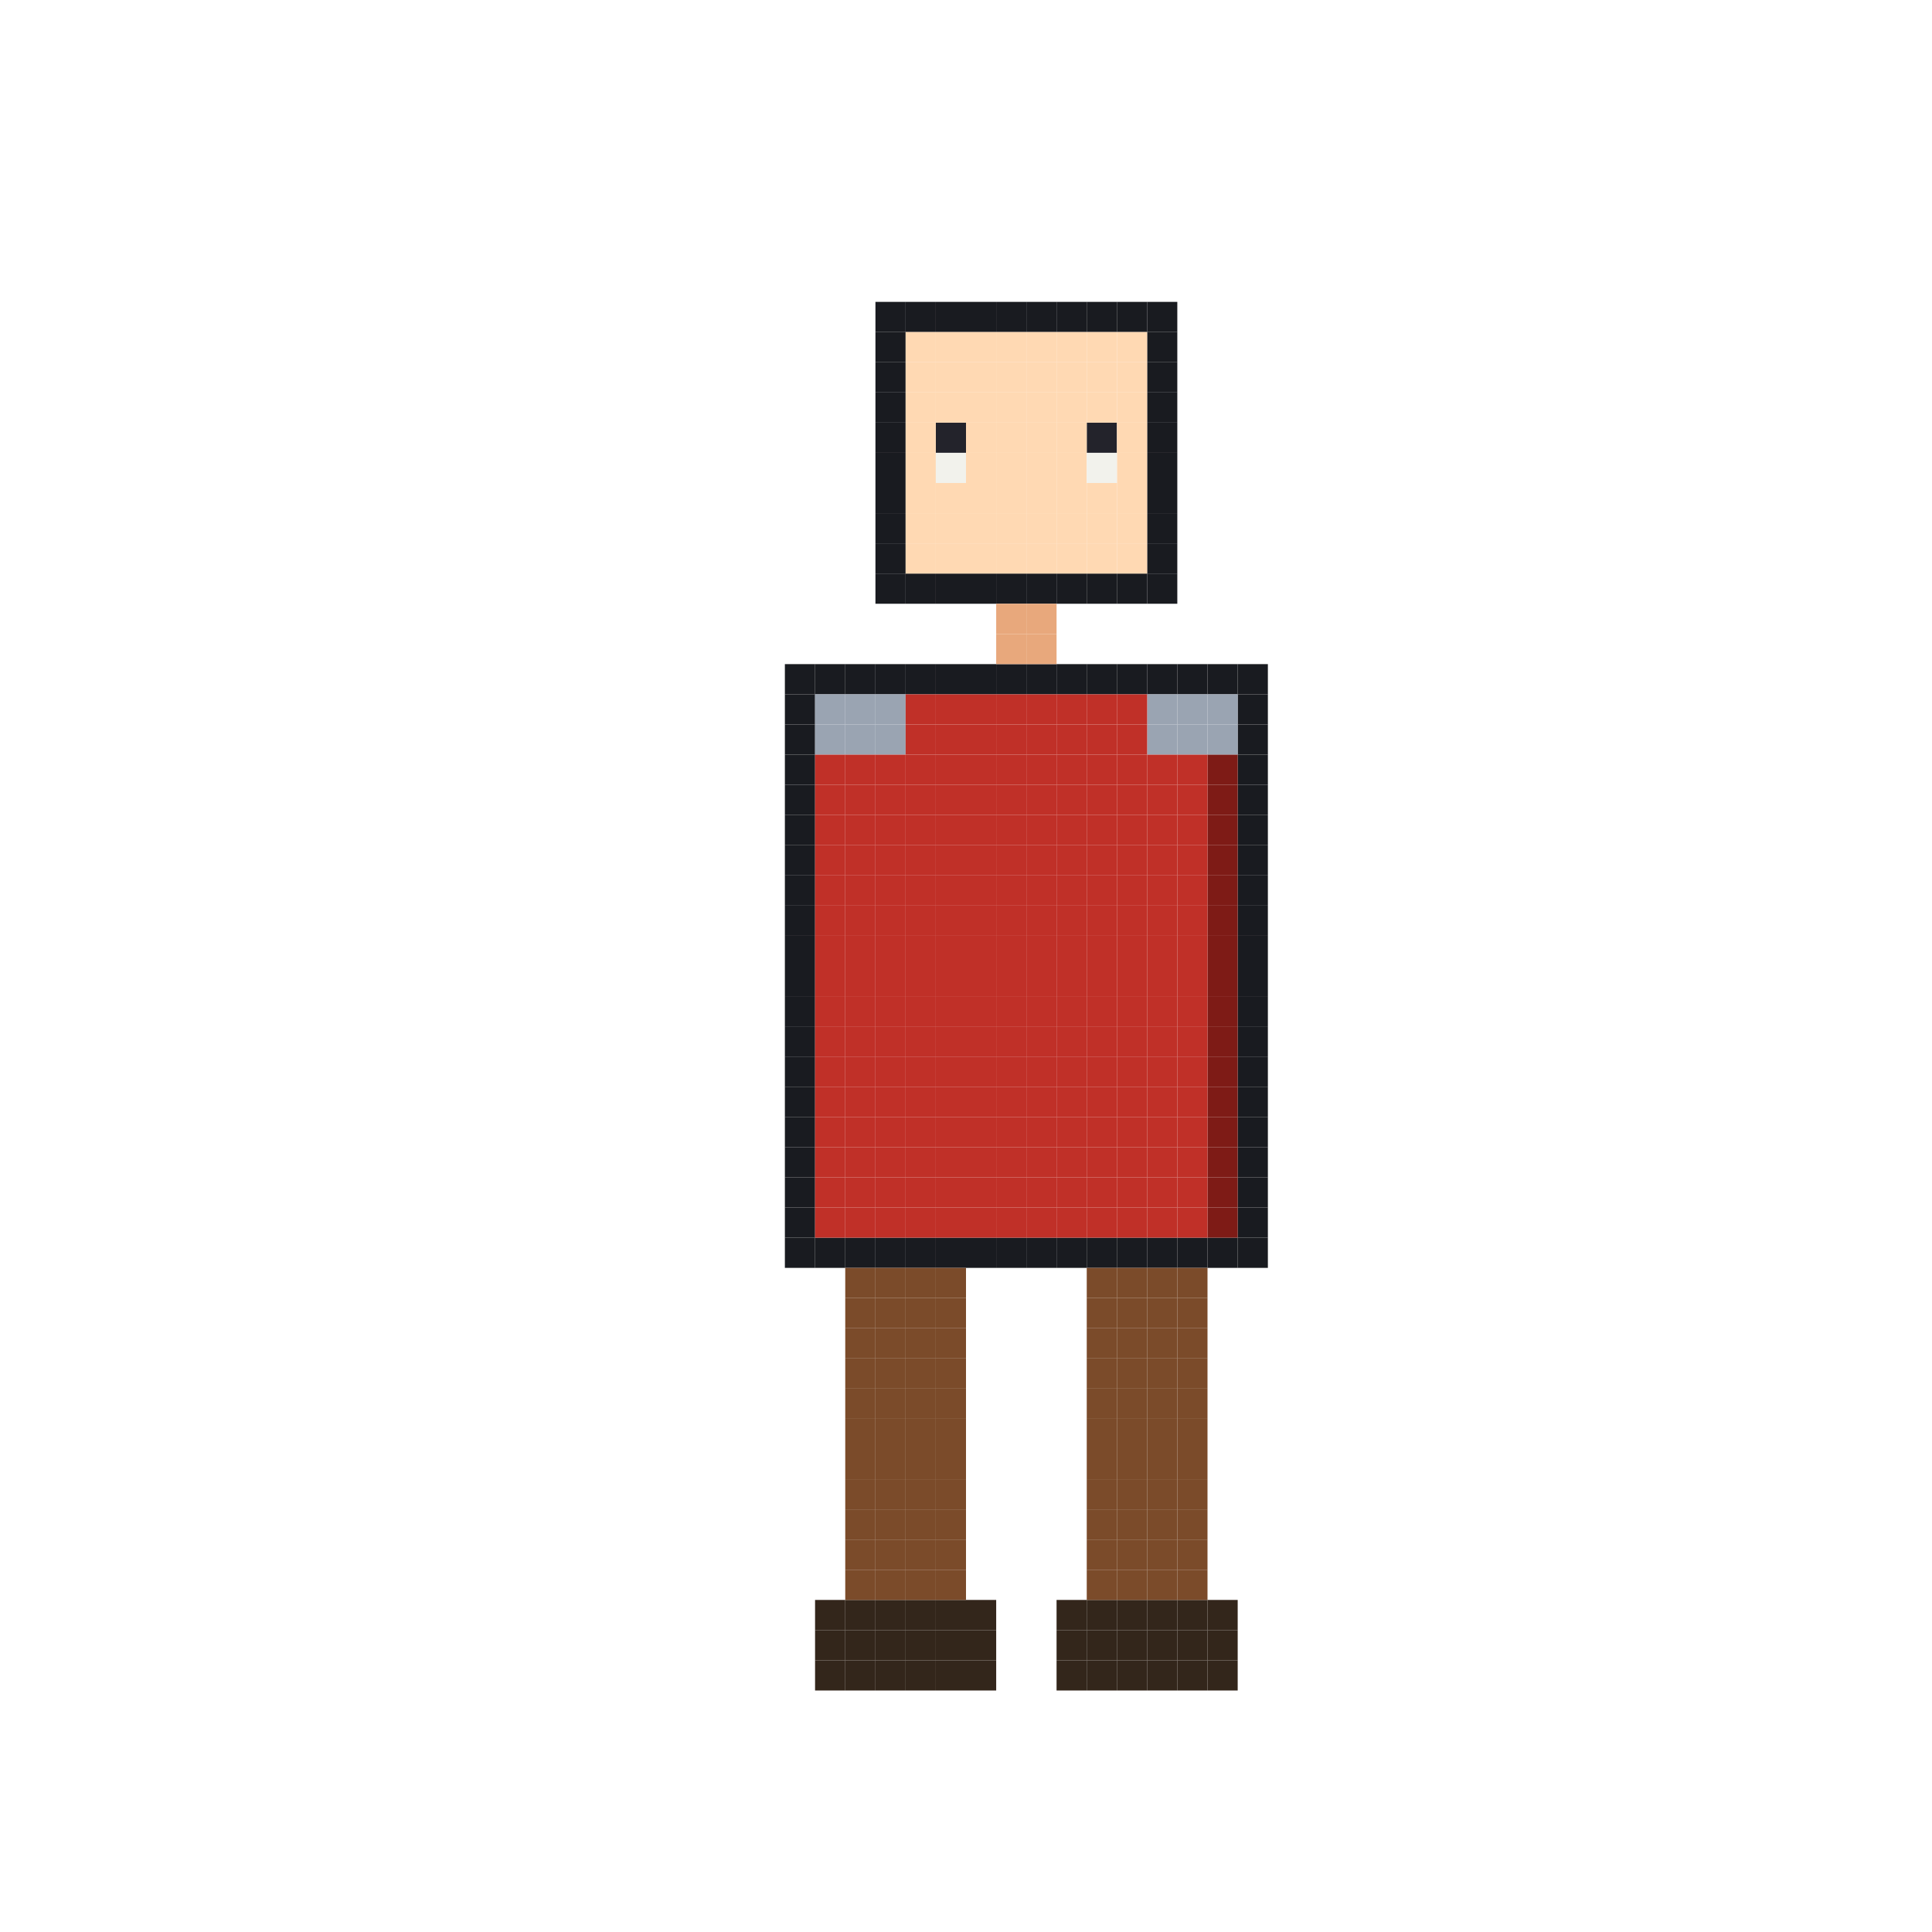
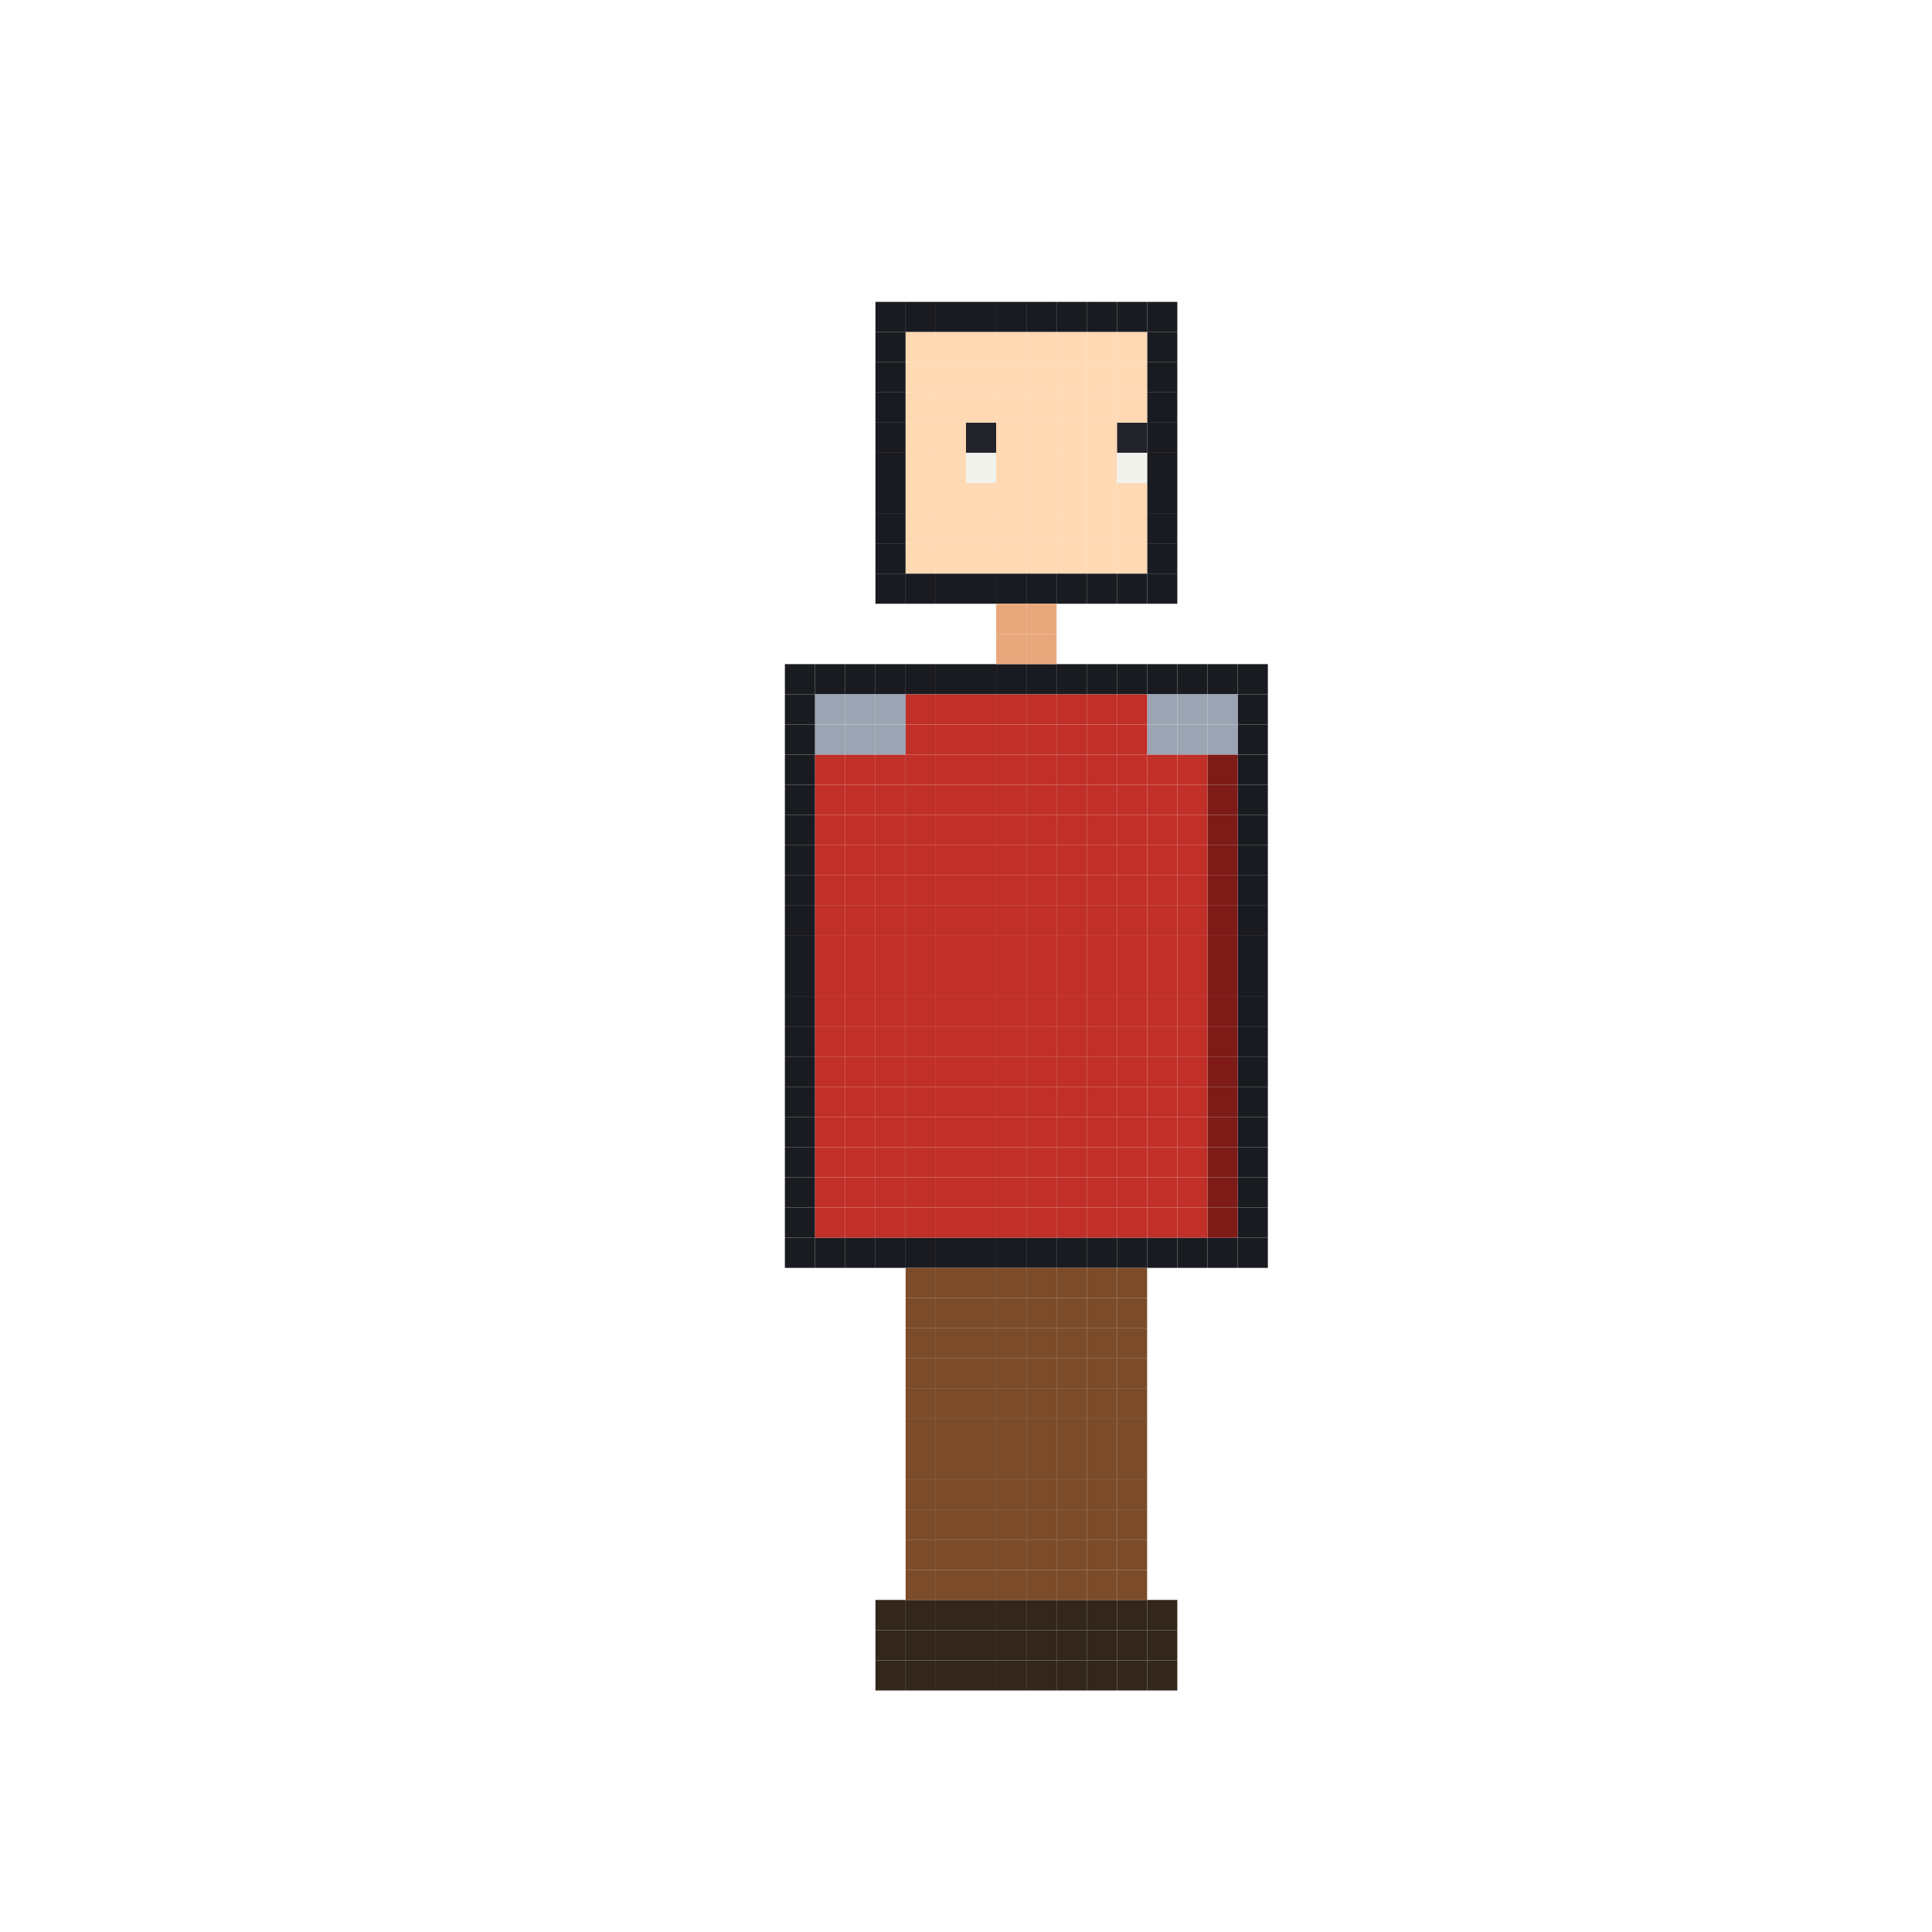
<svg xmlns="http://www.w3.org/2000/svg" viewBox="0 0 64 64" data-asset="knight_001" data-perspective="sd" data-action="walk" data-dir="rt" data-frame="3" data-size="64" data-palette="palette_character@v1" data-seed="1234" data-prompt-hash="c1758335" data-denoise="0.3">
  <g data-part="body">
    <g data-color="eye" fill="#23232b">
-       <rect x="31" y="14" width="1" height="1" fill="#23232b" />
-       <rect x="36" y="14" width="1" height="1" fill="#23232b" />
+       <rect x="32" y="14" width="1" height="1" fill="#23232b" />
+       <rect x="37" y="14" width="1" height="1" fill="#23232b" />
    </g>
    <g data-color="outline" fill="#191b20">
      <rect x="29" y="10" width="1" height="1" fill="#191b20" />
      <rect x="30" y="10" width="1" height="1" fill="#191b20" />
      <rect x="31" y="10" width="1" height="1" fill="#191b20" />
      <rect x="32" y="10" width="1" height="1" fill="#191b20" />
      <rect x="33" y="10" width="1" height="1" fill="#191b20" />
      <rect x="34" y="10" width="1" height="1" fill="#191b20" />
      <rect x="35" y="10" width="1" height="1" fill="#191b20" />
      <rect x="36" y="10" width="1" height="1" fill="#191b20" />
      <rect x="37" y="10" width="1" height="1" fill="#191b20" />
      <rect x="38" y="10" width="1" height="1" fill="#191b20" />
      <rect x="29" y="11" width="1" height="1" fill="#191b20" />
      <rect x="38" y="11" width="1" height="1" fill="#191b20" />
      <rect x="29" y="12" width="1" height="1" fill="#191b20" />
      <rect x="38" y="12" width="1" height="1" fill="#191b20" />
      <rect x="29" y="13" width="1" height="1" fill="#191b20" />
      <rect x="38" y="13" width="1" height="1" fill="#191b20" />
      <rect x="29" y="14" width="1" height="1" fill="#191b20" />
      <rect x="38" y="14" width="1" height="1" fill="#191b20" />
      <rect x="29" y="15" width="1" height="1" fill="#191b20" />
      <rect x="38" y="15" width="1" height="1" fill="#191b20" />
      <rect x="29" y="16" width="1" height="1" fill="#191b20" />
      <rect x="38" y="16" width="1" height="1" fill="#191b20" />
      <rect x="29" y="17" width="1" height="1" fill="#191b20" />
      <rect x="38" y="17" width="1" height="1" fill="#191b20" />
      <rect x="29" y="18" width="1" height="1" fill="#191b20" />
      <rect x="38" y="18" width="1" height="1" fill="#191b20" />
      <rect x="29" y="19" width="1" height="1" fill="#191b20" />
      <rect x="30" y="19" width="1" height="1" fill="#191b20" />
      <rect x="31" y="19" width="1" height="1" fill="#191b20" />
      <rect x="32" y="19" width="1" height="1" fill="#191b20" />
      <rect x="33" y="19" width="1" height="1" fill="#191b20" />
      <rect x="34" y="19" width="1" height="1" fill="#191b20" />
      <rect x="35" y="19" width="1" height="1" fill="#191b20" />
      <rect x="36" y="19" width="1" height="1" fill="#191b20" />
      <rect x="37" y="19" width="1" height="1" fill="#191b20" />
      <rect x="38" y="19" width="1" height="1" fill="#191b20" />
      <rect x="26" y="22" width="1" height="1" fill="#191b20" />
      <rect x="27" y="22" width="1" height="1" fill="#191b20" />
      <rect x="28" y="22" width="1" height="1" fill="#191b20" />
      <rect x="29" y="22" width="1" height="1" fill="#191b20" />
      <rect x="30" y="22" width="1" height="1" fill="#191b20" />
      <rect x="31" y="22" width="1" height="1" fill="#191b20" />
      <rect x="32" y="22" width="1" height="1" fill="#191b20" />
      <rect x="33" y="22" width="1" height="1" fill="#191b20" />
      <rect x="34" y="22" width="1" height="1" fill="#191b20" />
      <rect x="35" y="22" width="1" height="1" fill="#191b20" />
      <rect x="36" y="22" width="1" height="1" fill="#191b20" />
      <rect x="37" y="22" width="1" height="1" fill="#191b20" />
      <rect x="38" y="22" width="1" height="1" fill="#191b20" />
      <rect x="39" y="22" width="1" height="1" fill="#191b20" />
      <rect x="40" y="22" width="1" height="1" fill="#191b20" />
      <rect x="41" y="22" width="1" height="1" fill="#191b20" />
      <rect x="26" y="23" width="1" height="1" fill="#191b20" />
      <rect x="41" y="23" width="1" height="1" fill="#191b20" />
      <rect x="26" y="24" width="1" height="1" fill="#191b20" />
      <rect x="41" y="24" width="1" height="1" fill="#191b20" />
      <rect x="26" y="25" width="1" height="1" fill="#191b20" />
      <rect x="41" y="25" width="1" height="1" fill="#191b20" />
      <rect x="26" y="26" width="1" height="1" fill="#191b20" />
      <rect x="41" y="26" width="1" height="1" fill="#191b20" />
      <rect x="26" y="27" width="1" height="1" fill="#191b20" />
      <rect x="41" y="27" width="1" height="1" fill="#191b20" />
      <rect x="26" y="28" width="1" height="1" fill="#191b20" />
      <rect x="41" y="28" width="1" height="1" fill="#191b20" />
      <rect x="26" y="29" width="1" height="1" fill="#191b20" />
      <rect x="41" y="29" width="1" height="1" fill="#191b20" />
      <rect x="26" y="30" width="1" height="1" fill="#191b20" />
      <rect x="41" y="30" width="1" height="1" fill="#191b20" />
      <rect x="26" y="31" width="1" height="1" fill="#191b20" />
      <rect x="41" y="31" width="1" height="1" fill="#191b20" />
      <rect x="26" y="32" width="1" height="1" fill="#191b20" />
      <rect x="41" y="32" width="1" height="1" fill="#191b20" />
      <rect x="26" y="33" width="1" height="1" fill="#191b20" />
      <rect x="41" y="33" width="1" height="1" fill="#191b20" />
      <rect x="26" y="34" width="1" height="1" fill="#191b20" />
      <rect x="41" y="34" width="1" height="1" fill="#191b20" />
      <rect x="26" y="35" width="1" height="1" fill="#191b20" />
      <rect x="41" y="35" width="1" height="1" fill="#191b20" />
      <rect x="26" y="36" width="1" height="1" fill="#191b20" />
      <rect x="41" y="36" width="1" height="1" fill="#191b20" />
      <rect x="26" y="37" width="1" height="1" fill="#191b20" />
      <rect x="41" y="37" width="1" height="1" fill="#191b20" />
      <rect x="26" y="38" width="1" height="1" fill="#191b20" />
      <rect x="41" y="38" width="1" height="1" fill="#191b20" />
      <rect x="26" y="39" width="1" height="1" fill="#191b20" />
      <rect x="41" y="39" width="1" height="1" fill="#191b20" />
      <rect x="26" y="40" width="1" height="1" fill="#191b20" />
      <rect x="41" y="40" width="1" height="1" fill="#191b20" />
      <rect x="26" y="41" width="1" height="1" fill="#191b20" />
      <rect x="27" y="41" width="1" height="1" fill="#191b20" />
      <rect x="28" y="41" width="1" height="1" fill="#191b20" />
      <rect x="29" y="41" width="1" height="1" fill="#191b20" />
      <rect x="30" y="41" width="1" height="1" fill="#191b20" />
      <rect x="31" y="41" width="1" height="1" fill="#191b20" />
      <rect x="32" y="41" width="1" height="1" fill="#191b20" />
      <rect x="33" y="41" width="1" height="1" fill="#191b20" />
      <rect x="34" y="41" width="1" height="1" fill="#191b20" />
      <rect x="35" y="41" width="1" height="1" fill="#191b20" />
      <rect x="36" y="41" width="1" height="1" fill="#191b20" />
      <rect x="37" y="41" width="1" height="1" fill="#191b20" />
      <rect x="38" y="41" width="1" height="1" fill="#191b20" />
      <rect x="39" y="41" width="1" height="1" fill="#191b20" />
      <rect x="40" y="41" width="1" height="1" fill="#191b20" />
      <rect x="41" y="41" width="1" height="1" fill="#191b20" />
    </g>
    <g data-color="skin-1" fill="#ffd9b3">
      <rect x="30" y="11" width="1" height="1" fill="#ffd9b3" />
      <rect x="31" y="11" width="1" height="1" fill="#ffd9b3" />
      <rect x="32" y="11" width="1" height="1" fill="#ffd9b3" />
      <rect x="33" y="11" width="1" height="1" fill="#ffd9b3" />
      <rect x="34" y="11" width="1" height="1" fill="#ffd9b3" />
      <rect x="35" y="11" width="1" height="1" fill="#ffd9b3" />
      <rect x="36" y="11" width="1" height="1" fill="#ffd9b3" />
      <rect x="37" y="11" width="1" height="1" fill="#ffd9b3" />
      <rect x="30" y="12" width="1" height="1" fill="#ffd9b3" />
      <rect x="31" y="12" width="1" height="1" fill="#ffd9b3" />
      <rect x="32" y="12" width="1" height="1" fill="#ffd9b3" />
      <rect x="33" y="12" width="1" height="1" fill="#ffd9b3" />
      <rect x="34" y="12" width="1" height="1" fill="#ffd9b3" />
      <rect x="35" y="12" width="1" height="1" fill="#ffd9b3" />
      <rect x="36" y="12" width="1" height="1" fill="#ffd9b3" />
      <rect x="37" y="12" width="1" height="1" fill="#ffd9b3" />
      <rect x="30" y="13" width="1" height="1" fill="#ffd9b3" />
      <rect x="31" y="13" width="1" height="1" fill="#ffd9b3" />
      <rect x="32" y="13" width="1" height="1" fill="#ffd9b3" />
      <rect x="33" y="13" width="1" height="1" fill="#ffd9b3" />
      <rect x="34" y="13" width="1" height="1" fill="#ffd9b3" />
      <rect x="35" y="13" width="1" height="1" fill="#ffd9b3" />
      <rect x="36" y="13" width="1" height="1" fill="#ffd9b3" />
      <rect x="37" y="13" width="1" height="1" fill="#ffd9b3" />
      <rect x="30" y="14" width="1" height="1" fill="#ffd9b3" />
-       <rect x="32" y="14" width="1" height="1" fill="#ffd9b3" />
+       <rect x="31" y="14" width="1" height="1" fill="#ffd9b3" />
      <rect x="33" y="14" width="1" height="1" fill="#ffd9b3" />
      <rect x="34" y="14" width="1" height="1" fill="#ffd9b3" />
      <rect x="35" y="14" width="1" height="1" fill="#ffd9b3" />
-       <rect x="37" y="14" width="1" height="1" fill="#ffd9b3" />
+       <rect x="36" y="14" width="1" height="1" fill="#ffd9b3" />
      <rect x="30" y="15" width="1" height="1" fill="#ffd9b3" />
-       <rect x="32" y="15" width="1" height="1" fill="#ffd9b3" />
+       <rect x="31" y="15" width="1" height="1" fill="#ffd9b3" />
      <rect x="33" y="15" width="1" height="1" fill="#ffd9b3" />
      <rect x="34" y="15" width="1" height="1" fill="#ffd9b3" />
      <rect x="35" y="15" width="1" height="1" fill="#ffd9b3" />
-       <rect x="37" y="15" width="1" height="1" fill="#ffd9b3" />
+       <rect x="36" y="15" width="1" height="1" fill="#ffd9b3" />
      <rect x="30" y="16" width="1" height="1" fill="#ffd9b3" />
      <rect x="31" y="16" width="1" height="1" fill="#ffd9b3" />
      <rect x="32" y="16" width="1" height="1" fill="#ffd9b3" />
      <rect x="33" y="16" width="1" height="1" fill="#ffd9b3" />
      <rect x="34" y="16" width="1" height="1" fill="#ffd9b3" />
      <rect x="35" y="16" width="1" height="1" fill="#ffd9b3" />
      <rect x="36" y="16" width="1" height="1" fill="#ffd9b3" />
      <rect x="37" y="16" width="1" height="1" fill="#ffd9b3" />
      <rect x="30" y="17" width="1" height="1" fill="#ffd9b3" />
      <rect x="31" y="17" width="1" height="1" fill="#ffd9b3" />
      <rect x="32" y="17" width="1" height="1" fill="#ffd9b3" />
      <rect x="33" y="17" width="1" height="1" fill="#ffd9b3" />
      <rect x="34" y="17" width="1" height="1" fill="#ffd9b3" />
      <rect x="35" y="17" width="1" height="1" fill="#ffd9b3" />
      <rect x="36" y="17" width="1" height="1" fill="#ffd9b3" />
      <rect x="37" y="17" width="1" height="1" fill="#ffd9b3" />
      <rect x="30" y="18" width="1" height="1" fill="#ffd9b3" />
      <rect x="31" y="18" width="1" height="1" fill="#ffd9b3" />
      <rect x="32" y="18" width="1" height="1" fill="#ffd9b3" />
      <rect x="33" y="18" width="1" height="1" fill="#ffd9b3" />
      <rect x="34" y="18" width="1" height="1" fill="#ffd9b3" />
      <rect x="35" y="18" width="1" height="1" fill="#ffd9b3" />
      <rect x="36" y="18" width="1" height="1" fill="#ffd9b3" />
      <rect x="37" y="18" width="1" height="1" fill="#ffd9b3" />
    </g>
    <g data-color="skin-2" fill="#e8a87c">
      <rect x="33" y="20" width="1" height="1" fill="#e8a87c" />
      <rect x="34" y="20" width="1" height="1" fill="#e8a87c" />
      <rect x="33" y="21" width="1" height="1" fill="#e8a87c" />
      <rect x="34" y="21" width="1" height="1" fill="#e8a87c" />
    </g>
    <g data-color="white" fill="#f2f2ec">
-       <rect x="31" y="15" width="1" height="1" fill="#f2f2ec" />
-       <rect x="36" y="15" width="1" height="1" fill="#f2f2ec" />
+       <rect x="32" y="15" width="1" height="1" fill="#f2f2ec" />
+       <rect x="37" y="15" width="1" height="1" fill="#f2f2ec" />
    </g>
  </g>
  <g data-part="limb-l">
    <g data-color="boot-dark" fill="#33261b">
-       <rect x="27" y="53" width="1" height="1" fill="#33261b" />
-       <rect x="28" y="53" width="1" height="1" fill="#33261b" />
      <rect x="29" y="53" width="1" height="1" fill="#33261b" />
      <rect x="30" y="53" width="1" height="1" fill="#33261b" />
      <rect x="31" y="53" width="1" height="1" fill="#33261b" />
-       <rect x="27" y="54" width="1" height="1" fill="#33261b" />
-       <rect x="28" y="54" width="1" height="1" fill="#33261b" />
      <rect x="29" y="54" width="1" height="1" fill="#33261b" />
      <rect x="30" y="54" width="1" height="1" fill="#33261b" />
      <rect x="31" y="54" width="1" height="1" fill="#33261b" />
-       <rect x="27" y="55" width="1" height="1" fill="#33261b" />
-       <rect x="28" y="55" width="1" height="1" fill="#33261b" />
      <rect x="29" y="55" width="1" height="1" fill="#33261b" />
      <rect x="30" y="55" width="1" height="1" fill="#33261b" />
      <rect x="31" y="55" width="1" height="1" fill="#33261b" />
    </g>
    <g data-color="leather" fill="#7b4b2a">
-       <rect x="28" y="42" width="1" height="1" fill="#7b4b2a" />
-       <rect x="29" y="42" width="1" height="1" fill="#7b4b2a" />
      <rect x="30" y="42" width="1" height="1" fill="#7b4b2a" />
      <rect x="31" y="42" width="1" height="1" fill="#7b4b2a" />
-       <rect x="28" y="43" width="1" height="1" fill="#7b4b2a" />
-       <rect x="29" y="43" width="1" height="1" fill="#7b4b2a" />
      <rect x="30" y="43" width="1" height="1" fill="#7b4b2a" />
      <rect x="31" y="43" width="1" height="1" fill="#7b4b2a" />
-       <rect x="28" y="44" width="1" height="1" fill="#7b4b2a" />
-       <rect x="29" y="44" width="1" height="1" fill="#7b4b2a" />
      <rect x="30" y="44" width="1" height="1" fill="#7b4b2a" />
      <rect x="31" y="44" width="1" height="1" fill="#7b4b2a" />
-       <rect x="28" y="45" width="1" height="1" fill="#7b4b2a" />
-       <rect x="29" y="45" width="1" height="1" fill="#7b4b2a" />
      <rect x="30" y="45" width="1" height="1" fill="#7b4b2a" />
      <rect x="31" y="45" width="1" height="1" fill="#7b4b2a" />
-       <rect x="28" y="46" width="1" height="1" fill="#7b4b2a" />
-       <rect x="29" y="46" width="1" height="1" fill="#7b4b2a" />
      <rect x="30" y="46" width="1" height="1" fill="#7b4b2a" />
      <rect x="31" y="46" width="1" height="1" fill="#7b4b2a" />
-       <rect x="28" y="47" width="1" height="1" fill="#7b4b2a" />
-       <rect x="29" y="47" width="1" height="1" fill="#7b4b2a" />
      <rect x="30" y="47" width="1" height="1" fill="#7b4b2a" />
      <rect x="31" y="47" width="1" height="1" fill="#7b4b2a" />
-       <rect x="28" y="48" width="1" height="1" fill="#7b4b2a" />
-       <rect x="29" y="48" width="1" height="1" fill="#7b4b2a" />
      <rect x="30" y="48" width="1" height="1" fill="#7b4b2a" />
      <rect x="31" y="48" width="1" height="1" fill="#7b4b2a" />
-       <rect x="28" y="49" width="1" height="1" fill="#7b4b2a" />
-       <rect x="29" y="49" width="1" height="1" fill="#7b4b2a" />
      <rect x="30" y="49" width="1" height="1" fill="#7b4b2a" />
      <rect x="31" y="49" width="1" height="1" fill="#7b4b2a" />
-       <rect x="28" y="50" width="1" height="1" fill="#7b4b2a" />
-       <rect x="29" y="50" width="1" height="1" fill="#7b4b2a" />
      <rect x="30" y="50" width="1" height="1" fill="#7b4b2a" />
      <rect x="31" y="50" width="1" height="1" fill="#7b4b2a" />
-       <rect x="28" y="51" width="1" height="1" fill="#7b4b2a" />
-       <rect x="29" y="51" width="1" height="1" fill="#7b4b2a" />
      <rect x="30" y="51" width="1" height="1" fill="#7b4b2a" />
      <rect x="31" y="51" width="1" height="1" fill="#7b4b2a" />
-       <rect x="28" y="52" width="1" height="1" fill="#7b4b2a" />
-       <rect x="29" y="52" width="1" height="1" fill="#7b4b2a" />
      <rect x="30" y="52" width="1" height="1" fill="#7b4b2a" />
      <rect x="31" y="52" width="1" height="1" fill="#7b4b2a" />
    </g>
  </g>
  <g data-part="limb-r">
    <g data-color="boot-dark" fill="#33261b">
      <rect x="32" y="53" width="1" height="1" fill="#33261b" />
+       <rect x="33" y="53" width="1" height="1" fill="#33261b" />
+       <rect x="34" y="53" width="1" height="1" fill="#33261b" />
      <rect x="35" y="53" width="1" height="1" fill="#33261b" />
      <rect x="36" y="53" width="1" height="1" fill="#33261b" />
      <rect x="37" y="53" width="1" height="1" fill="#33261b" />
      <rect x="38" y="53" width="1" height="1" fill="#33261b" />
-       <rect x="39" y="53" width="1" height="1" fill="#33261b" />
-       <rect x="40" y="53" width="1" height="1" fill="#33261b" />
      <rect x="32" y="54" width="1" height="1" fill="#33261b" />
+       <rect x="33" y="54" width="1" height="1" fill="#33261b" />
+       <rect x="34" y="54" width="1" height="1" fill="#33261b" />
      <rect x="35" y="54" width="1" height="1" fill="#33261b" />
      <rect x="36" y="54" width="1" height="1" fill="#33261b" />
      <rect x="37" y="54" width="1" height="1" fill="#33261b" />
      <rect x="38" y="54" width="1" height="1" fill="#33261b" />
-       <rect x="39" y="54" width="1" height="1" fill="#33261b" />
-       <rect x="40" y="54" width="1" height="1" fill="#33261b" />
      <rect x="32" y="55" width="1" height="1" fill="#33261b" />
+       <rect x="33" y="55" width="1" height="1" fill="#33261b" />
+       <rect x="34" y="55" width="1" height="1" fill="#33261b" />
      <rect x="35" y="55" width="1" height="1" fill="#33261b" />
      <rect x="36" y="55" width="1" height="1" fill="#33261b" />
      <rect x="37" y="55" width="1" height="1" fill="#33261b" />
      <rect x="38" y="55" width="1" height="1" fill="#33261b" />
-       <rect x="39" y="55" width="1" height="1" fill="#33261b" />
-       <rect x="40" y="55" width="1" height="1" fill="#33261b" />
    </g>
    <g data-color="leather" fill="#7b4b2a">
+       <rect x="32" y="42" width="1" height="1" fill="#7b4b2a" />
+       <rect x="33" y="42" width="1" height="1" fill="#7b4b2a" />
+       <rect x="34" y="42" width="1" height="1" fill="#7b4b2a" />
+       <rect x="35" y="42" width="1" height="1" fill="#7b4b2a" />
      <rect x="36" y="42" width="1" height="1" fill="#7b4b2a" />
      <rect x="37" y="42" width="1" height="1" fill="#7b4b2a" />
-       <rect x="38" y="42" width="1" height="1" fill="#7b4b2a" />
-       <rect x="39" y="42" width="1" height="1" fill="#7b4b2a" />
+       <rect x="32" y="43" width="1" height="1" fill="#7b4b2a" />
+       <rect x="33" y="43" width="1" height="1" fill="#7b4b2a" />
+       <rect x="34" y="43" width="1" height="1" fill="#7b4b2a" />
+       <rect x="35" y="43" width="1" height="1" fill="#7b4b2a" />
      <rect x="36" y="43" width="1" height="1" fill="#7b4b2a" />
      <rect x="37" y="43" width="1" height="1" fill="#7b4b2a" />
-       <rect x="38" y="43" width="1" height="1" fill="#7b4b2a" />
-       <rect x="39" y="43" width="1" height="1" fill="#7b4b2a" />
+       <rect x="32" y="44" width="1" height="1" fill="#7b4b2a" />
+       <rect x="33" y="44" width="1" height="1" fill="#7b4b2a" />
+       <rect x="34" y="44" width="1" height="1" fill="#7b4b2a" />
+       <rect x="35" y="44" width="1" height="1" fill="#7b4b2a" />
      <rect x="36" y="44" width="1" height="1" fill="#7b4b2a" />
      <rect x="37" y="44" width="1" height="1" fill="#7b4b2a" />
-       <rect x="38" y="44" width="1" height="1" fill="#7b4b2a" />
-       <rect x="39" y="44" width="1" height="1" fill="#7b4b2a" />
+       <rect x="32" y="45" width="1" height="1" fill="#7b4b2a" />
+       <rect x="33" y="45" width="1" height="1" fill="#7b4b2a" />
+       <rect x="34" y="45" width="1" height="1" fill="#7b4b2a" />
+       <rect x="35" y="45" width="1" height="1" fill="#7b4b2a" />
      <rect x="36" y="45" width="1" height="1" fill="#7b4b2a" />
      <rect x="37" y="45" width="1" height="1" fill="#7b4b2a" />
-       <rect x="38" y="45" width="1" height="1" fill="#7b4b2a" />
-       <rect x="39" y="45" width="1" height="1" fill="#7b4b2a" />
+       <rect x="32" y="46" width="1" height="1" fill="#7b4b2a" />
+       <rect x="33" y="46" width="1" height="1" fill="#7b4b2a" />
+       <rect x="34" y="46" width="1" height="1" fill="#7b4b2a" />
+       <rect x="35" y="46" width="1" height="1" fill="#7b4b2a" />
      <rect x="36" y="46" width="1" height="1" fill="#7b4b2a" />
      <rect x="37" y="46" width="1" height="1" fill="#7b4b2a" />
-       <rect x="38" y="46" width="1" height="1" fill="#7b4b2a" />
-       <rect x="39" y="46" width="1" height="1" fill="#7b4b2a" />
+       <rect x="32" y="47" width="1" height="1" fill="#7b4b2a" />
+       <rect x="33" y="47" width="1" height="1" fill="#7b4b2a" />
+       <rect x="34" y="47" width="1" height="1" fill="#7b4b2a" />
+       <rect x="35" y="47" width="1" height="1" fill="#7b4b2a" />
      <rect x="36" y="47" width="1" height="1" fill="#7b4b2a" />
      <rect x="37" y="47" width="1" height="1" fill="#7b4b2a" />
-       <rect x="38" y="47" width="1" height="1" fill="#7b4b2a" />
-       <rect x="39" y="47" width="1" height="1" fill="#7b4b2a" />
+       <rect x="32" y="48" width="1" height="1" fill="#7b4b2a" />
+       <rect x="33" y="48" width="1" height="1" fill="#7b4b2a" />
+       <rect x="34" y="48" width="1" height="1" fill="#7b4b2a" />
+       <rect x="35" y="48" width="1" height="1" fill="#7b4b2a" />
      <rect x="36" y="48" width="1" height="1" fill="#7b4b2a" />
      <rect x="37" y="48" width="1" height="1" fill="#7b4b2a" />
-       <rect x="38" y="48" width="1" height="1" fill="#7b4b2a" />
-       <rect x="39" y="48" width="1" height="1" fill="#7b4b2a" />
+       <rect x="32" y="49" width="1" height="1" fill="#7b4b2a" />
+       <rect x="33" y="49" width="1" height="1" fill="#7b4b2a" />
+       <rect x="34" y="49" width="1" height="1" fill="#7b4b2a" />
+       <rect x="35" y="49" width="1" height="1" fill="#7b4b2a" />
      <rect x="36" y="49" width="1" height="1" fill="#7b4b2a" />
      <rect x="37" y="49" width="1" height="1" fill="#7b4b2a" />
-       <rect x="38" y="49" width="1" height="1" fill="#7b4b2a" />
-       <rect x="39" y="49" width="1" height="1" fill="#7b4b2a" />
+       <rect x="32" y="50" width="1" height="1" fill="#7b4b2a" />
+       <rect x="33" y="50" width="1" height="1" fill="#7b4b2a" />
+       <rect x="34" y="50" width="1" height="1" fill="#7b4b2a" />
+       <rect x="35" y="50" width="1" height="1" fill="#7b4b2a" />
      <rect x="36" y="50" width="1" height="1" fill="#7b4b2a" />
      <rect x="37" y="50" width="1" height="1" fill="#7b4b2a" />
-       <rect x="38" y="50" width="1" height="1" fill="#7b4b2a" />
-       <rect x="39" y="50" width="1" height="1" fill="#7b4b2a" />
+       <rect x="32" y="51" width="1" height="1" fill="#7b4b2a" />
+       <rect x="33" y="51" width="1" height="1" fill="#7b4b2a" />
+       <rect x="34" y="51" width="1" height="1" fill="#7b4b2a" />
+       <rect x="35" y="51" width="1" height="1" fill="#7b4b2a" />
      <rect x="36" y="51" width="1" height="1" fill="#7b4b2a" />
      <rect x="37" y="51" width="1" height="1" fill="#7b4b2a" />
-       <rect x="38" y="51" width="1" height="1" fill="#7b4b2a" />
-       <rect x="39" y="51" width="1" height="1" fill="#7b4b2a" />
+       <rect x="32" y="52" width="1" height="1" fill="#7b4b2a" />
+       <rect x="33" y="52" width="1" height="1" fill="#7b4b2a" />
+       <rect x="34" y="52" width="1" height="1" fill="#7b4b2a" />
+       <rect x="35" y="52" width="1" height="1" fill="#7b4b2a" />
      <rect x="36" y="52" width="1" height="1" fill="#7b4b2a" />
      <rect x="37" y="52" width="1" height="1" fill="#7b4b2a" />
-       <rect x="38" y="52" width="1" height="1" fill="#7b4b2a" />
-       <rect x="39" y="52" width="1" height="1" fill="#7b4b2a" />
    </g>
  </g>
  <g data-part="outfit">
    <g data-color="steel-mid" fill="#9aa4b2">
      <rect x="27" y="23" width="1" height="1" fill="#9aa4b2" />
      <rect x="28" y="23" width="1" height="1" fill="#9aa4b2" />
      <rect x="29" y="23" width="1" height="1" fill="#9aa4b2" />
      <rect x="38" y="23" width="1" height="1" fill="#9aa4b2" />
      <rect x="39" y="23" width="1" height="1" fill="#9aa4b2" />
      <rect x="40" y="23" width="1" height="1" fill="#9aa4b2" />
      <rect x="27" y="24" width="1" height="1" fill="#9aa4b2" />
      <rect x="28" y="24" width="1" height="1" fill="#9aa4b2" />
      <rect x="29" y="24" width="1" height="1" fill="#9aa4b2" />
      <rect x="38" y="24" width="1" height="1" fill="#9aa4b2" />
      <rect x="39" y="24" width="1" height="1" fill="#9aa4b2" />
      <rect x="40" y="24" width="1" height="1" fill="#9aa4b2" />
    </g>
    <g data-color="tunic-dark" fill="#7e1b16">
      <rect x="40" y="25" width="1" height="1" fill="#7e1b16" />
      <rect x="40" y="26" width="1" height="1" fill="#7e1b16" />
      <rect x="40" y="27" width="1" height="1" fill="#7e1b16" />
      <rect x="40" y="28" width="1" height="1" fill="#7e1b16" />
      <rect x="40" y="29" width="1" height="1" fill="#7e1b16" />
      <rect x="40" y="30" width="1" height="1" fill="#7e1b16" />
      <rect x="40" y="31" width="1" height="1" fill="#7e1b16" />
      <rect x="40" y="32" width="1" height="1" fill="#7e1b16" />
      <rect x="40" y="33" width="1" height="1" fill="#7e1b16" />
      <rect x="40" y="34" width="1" height="1" fill="#7e1b16" />
      <rect x="40" y="35" width="1" height="1" fill="#7e1b16" />
      <rect x="40" y="36" width="1" height="1" fill="#7e1b16" />
      <rect x="40" y="37" width="1" height="1" fill="#7e1b16" />
      <rect x="40" y="38" width="1" height="1" fill="#7e1b16" />
      <rect x="40" y="39" width="1" height="1" fill="#7e1b16" />
      <rect x="40" y="40" width="1" height="1" fill="#7e1b16" />
    </g>
    <g data-color="tunic-red" fill="#c03028">
      <rect x="30" y="23" width="1" height="1" fill="#c03028" />
      <rect x="31" y="23" width="1" height="1" fill="#c03028" />
      <rect x="32" y="23" width="1" height="1" fill="#c03028" />
      <rect x="33" y="23" width="1" height="1" fill="#c03028" />
      <rect x="34" y="23" width="1" height="1" fill="#c03028" />
      <rect x="35" y="23" width="1" height="1" fill="#c03028" />
      <rect x="36" y="23" width="1" height="1" fill="#c03028" />
      <rect x="37" y="23" width="1" height="1" fill="#c03028" />
      <rect x="30" y="24" width="1" height="1" fill="#c03028" />
      <rect x="31" y="24" width="1" height="1" fill="#c03028" />
      <rect x="32" y="24" width="1" height="1" fill="#c03028" />
      <rect x="33" y="24" width="1" height="1" fill="#c03028" />
      <rect x="34" y="24" width="1" height="1" fill="#c03028" />
      <rect x="35" y="24" width="1" height="1" fill="#c03028" />
      <rect x="36" y="24" width="1" height="1" fill="#c03028" />
      <rect x="37" y="24" width="1" height="1" fill="#c03028" />
      <rect x="27" y="25" width="1" height="1" fill="#c03028" />
      <rect x="28" y="25" width="1" height="1" fill="#c03028" />
      <rect x="29" y="25" width="1" height="1" fill="#c03028" />
      <rect x="30" y="25" width="1" height="1" fill="#c03028" />
      <rect x="31" y="25" width="1" height="1" fill="#c03028" />
      <rect x="32" y="25" width="1" height="1" fill="#c03028" />
      <rect x="33" y="25" width="1" height="1" fill="#c03028" />
      <rect x="34" y="25" width="1" height="1" fill="#c03028" />
      <rect x="35" y="25" width="1" height="1" fill="#c03028" />
      <rect x="36" y="25" width="1" height="1" fill="#c03028" />
      <rect x="37" y="25" width="1" height="1" fill="#c03028" />
      <rect x="38" y="25" width="1" height="1" fill="#c03028" />
      <rect x="39" y="25" width="1" height="1" fill="#c03028" />
      <rect x="27" y="26" width="1" height="1" fill="#c03028" />
      <rect x="28" y="26" width="1" height="1" fill="#c03028" />
      <rect x="29" y="26" width="1" height="1" fill="#c03028" />
      <rect x="30" y="26" width="1" height="1" fill="#c03028" />
      <rect x="31" y="26" width="1" height="1" fill="#c03028" />
      <rect x="32" y="26" width="1" height="1" fill="#c03028" />
      <rect x="33" y="26" width="1" height="1" fill="#c03028" />
      <rect x="34" y="26" width="1" height="1" fill="#c03028" />
      <rect x="35" y="26" width="1" height="1" fill="#c03028" />
      <rect x="36" y="26" width="1" height="1" fill="#c03028" />
      <rect x="37" y="26" width="1" height="1" fill="#c03028" />
      <rect x="38" y="26" width="1" height="1" fill="#c03028" />
      <rect x="39" y="26" width="1" height="1" fill="#c03028" />
      <rect x="27" y="27" width="1" height="1" fill="#c03028" />
      <rect x="28" y="27" width="1" height="1" fill="#c03028" />
      <rect x="29" y="27" width="1" height="1" fill="#c03028" />
      <rect x="30" y="27" width="1" height="1" fill="#c03028" />
      <rect x="31" y="27" width="1" height="1" fill="#c03028" />
      <rect x="32" y="27" width="1" height="1" fill="#c03028" />
      <rect x="33" y="27" width="1" height="1" fill="#c03028" />
      <rect x="34" y="27" width="1" height="1" fill="#c03028" />
      <rect x="35" y="27" width="1" height="1" fill="#c03028" />
      <rect x="36" y="27" width="1" height="1" fill="#c03028" />
      <rect x="37" y="27" width="1" height="1" fill="#c03028" />
      <rect x="38" y="27" width="1" height="1" fill="#c03028" />
      <rect x="39" y="27" width="1" height="1" fill="#c03028" />
      <rect x="27" y="28" width="1" height="1" fill="#c03028" />
      <rect x="28" y="28" width="1" height="1" fill="#c03028" />
      <rect x="29" y="28" width="1" height="1" fill="#c03028" />
      <rect x="30" y="28" width="1" height="1" fill="#c03028" />
      <rect x="31" y="28" width="1" height="1" fill="#c03028" />
      <rect x="32" y="28" width="1" height="1" fill="#c03028" />
      <rect x="33" y="28" width="1" height="1" fill="#c03028" />
      <rect x="34" y="28" width="1" height="1" fill="#c03028" />
      <rect x="35" y="28" width="1" height="1" fill="#c03028" />
      <rect x="36" y="28" width="1" height="1" fill="#c03028" />
      <rect x="37" y="28" width="1" height="1" fill="#c03028" />
      <rect x="38" y="28" width="1" height="1" fill="#c03028" />
      <rect x="39" y="28" width="1" height="1" fill="#c03028" />
      <rect x="27" y="29" width="1" height="1" fill="#c03028" />
      <rect x="28" y="29" width="1" height="1" fill="#c03028" />
      <rect x="29" y="29" width="1" height="1" fill="#c03028" />
      <rect x="30" y="29" width="1" height="1" fill="#c03028" />
      <rect x="31" y="29" width="1" height="1" fill="#c03028" />
      <rect x="32" y="29" width="1" height="1" fill="#c03028" />
      <rect x="33" y="29" width="1" height="1" fill="#c03028" />
      <rect x="34" y="29" width="1" height="1" fill="#c03028" />
      <rect x="35" y="29" width="1" height="1" fill="#c03028" />
      <rect x="36" y="29" width="1" height="1" fill="#c03028" />
      <rect x="37" y="29" width="1" height="1" fill="#c03028" />
      <rect x="38" y="29" width="1" height="1" fill="#c03028" />
      <rect x="39" y="29" width="1" height="1" fill="#c03028" />
      <rect x="27" y="30" width="1" height="1" fill="#c03028" />
      <rect x="28" y="30" width="1" height="1" fill="#c03028" />
      <rect x="29" y="30" width="1" height="1" fill="#c03028" />
      <rect x="30" y="30" width="1" height="1" fill="#c03028" />
      <rect x="31" y="30" width="1" height="1" fill="#c03028" />
      <rect x="32" y="30" width="1" height="1" fill="#c03028" />
      <rect x="33" y="30" width="1" height="1" fill="#c03028" />
      <rect x="34" y="30" width="1" height="1" fill="#c03028" />
      <rect x="35" y="30" width="1" height="1" fill="#c03028" />
      <rect x="36" y="30" width="1" height="1" fill="#c03028" />
      <rect x="37" y="30" width="1" height="1" fill="#c03028" />
      <rect x="38" y="30" width="1" height="1" fill="#c03028" />
      <rect x="39" y="30" width="1" height="1" fill="#c03028" />
      <rect x="27" y="31" width="1" height="1" fill="#c03028" />
      <rect x="28" y="31" width="1" height="1" fill="#c03028" />
      <rect x="29" y="31" width="1" height="1" fill="#c03028" />
      <rect x="30" y="31" width="1" height="1" fill="#c03028" />
      <rect x="31" y="31" width="1" height="1" fill="#c03028" />
      <rect x="32" y="31" width="1" height="1" fill="#c03028" />
      <rect x="33" y="31" width="1" height="1" fill="#c03028" />
      <rect x="34" y="31" width="1" height="1" fill="#c03028" />
      <rect x="35" y="31" width="1" height="1" fill="#c03028" />
      <rect x="36" y="31" width="1" height="1" fill="#c03028" />
      <rect x="37" y="31" width="1" height="1" fill="#c03028" />
      <rect x="38" y="31" width="1" height="1" fill="#c03028" />
      <rect x="39" y="31" width="1" height="1" fill="#c03028" />
      <rect x="27" y="32" width="1" height="1" fill="#c03028" />
      <rect x="28" y="32" width="1" height="1" fill="#c03028" />
      <rect x="29" y="32" width="1" height="1" fill="#c03028" />
      <rect x="30" y="32" width="1" height="1" fill="#c03028" />
      <rect x="31" y="32" width="1" height="1" fill="#c03028" />
      <rect x="32" y="32" width="1" height="1" fill="#c03028" />
      <rect x="33" y="32" width="1" height="1" fill="#c03028" />
      <rect x="34" y="32" width="1" height="1" fill="#c03028" />
      <rect x="35" y="32" width="1" height="1" fill="#c03028" />
      <rect x="36" y="32" width="1" height="1" fill="#c03028" />
      <rect x="37" y="32" width="1" height="1" fill="#c03028" />
      <rect x="38" y="32" width="1" height="1" fill="#c03028" />
      <rect x="39" y="32" width="1" height="1" fill="#c03028" />
      <rect x="27" y="33" width="1" height="1" fill="#c03028" />
      <rect x="28" y="33" width="1" height="1" fill="#c03028" />
      <rect x="29" y="33" width="1" height="1" fill="#c03028" />
      <rect x="30" y="33" width="1" height="1" fill="#c03028" />
      <rect x="31" y="33" width="1" height="1" fill="#c03028" />
      <rect x="32" y="33" width="1" height="1" fill="#c03028" />
      <rect x="33" y="33" width="1" height="1" fill="#c03028" />
      <rect x="34" y="33" width="1" height="1" fill="#c03028" />
      <rect x="35" y="33" width="1" height="1" fill="#c03028" />
      <rect x="36" y="33" width="1" height="1" fill="#c03028" />
      <rect x="37" y="33" width="1" height="1" fill="#c03028" />
      <rect x="38" y="33" width="1" height="1" fill="#c03028" />
      <rect x="39" y="33" width="1" height="1" fill="#c03028" />
      <rect x="27" y="34" width="1" height="1" fill="#c03028" />
      <rect x="28" y="34" width="1" height="1" fill="#c03028" />
      <rect x="29" y="34" width="1" height="1" fill="#c03028" />
      <rect x="30" y="34" width="1" height="1" fill="#c03028" />
      <rect x="31" y="34" width="1" height="1" fill="#c03028" />
      <rect x="32" y="34" width="1" height="1" fill="#c03028" />
      <rect x="33" y="34" width="1" height="1" fill="#c03028" />
      <rect x="34" y="34" width="1" height="1" fill="#c03028" />
      <rect x="35" y="34" width="1" height="1" fill="#c03028" />
      <rect x="36" y="34" width="1" height="1" fill="#c03028" />
      <rect x="37" y="34" width="1" height="1" fill="#c03028" />
      <rect x="38" y="34" width="1" height="1" fill="#c03028" />
      <rect x="39" y="34" width="1" height="1" fill="#c03028" />
      <rect x="27" y="35" width="1" height="1" fill="#c03028" />
      <rect x="28" y="35" width="1" height="1" fill="#c03028" />
      <rect x="29" y="35" width="1" height="1" fill="#c03028" />
      <rect x="30" y="35" width="1" height="1" fill="#c03028" />
      <rect x="31" y="35" width="1" height="1" fill="#c03028" />
      <rect x="32" y="35" width="1" height="1" fill="#c03028" />
      <rect x="33" y="35" width="1" height="1" fill="#c03028" />
      <rect x="34" y="35" width="1" height="1" fill="#c03028" />
      <rect x="35" y="35" width="1" height="1" fill="#c03028" />
      <rect x="36" y="35" width="1" height="1" fill="#c03028" />
      <rect x="37" y="35" width="1" height="1" fill="#c03028" />
      <rect x="38" y="35" width="1" height="1" fill="#c03028" />
      <rect x="39" y="35" width="1" height="1" fill="#c03028" />
      <rect x="27" y="36" width="1" height="1" fill="#c03028" />
      <rect x="28" y="36" width="1" height="1" fill="#c03028" />
      <rect x="29" y="36" width="1" height="1" fill="#c03028" />
      <rect x="30" y="36" width="1" height="1" fill="#c03028" />
      <rect x="31" y="36" width="1" height="1" fill="#c03028" />
      <rect x="32" y="36" width="1" height="1" fill="#c03028" />
      <rect x="33" y="36" width="1" height="1" fill="#c03028" />
      <rect x="34" y="36" width="1" height="1" fill="#c03028" />
      <rect x="35" y="36" width="1" height="1" fill="#c03028" />
      <rect x="36" y="36" width="1" height="1" fill="#c03028" />
      <rect x="37" y="36" width="1" height="1" fill="#c03028" />
      <rect x="38" y="36" width="1" height="1" fill="#c03028" />
      <rect x="39" y="36" width="1" height="1" fill="#c03028" />
      <rect x="27" y="37" width="1" height="1" fill="#c03028" />
      <rect x="28" y="37" width="1" height="1" fill="#c03028" />
      <rect x="29" y="37" width="1" height="1" fill="#c03028" />
      <rect x="30" y="37" width="1" height="1" fill="#c03028" />
      <rect x="31" y="37" width="1" height="1" fill="#c03028" />
      <rect x="32" y="37" width="1" height="1" fill="#c03028" />
      <rect x="33" y="37" width="1" height="1" fill="#c03028" />
      <rect x="34" y="37" width="1" height="1" fill="#c03028" />
      <rect x="35" y="37" width="1" height="1" fill="#c03028" />
      <rect x="36" y="37" width="1" height="1" fill="#c03028" />
      <rect x="37" y="37" width="1" height="1" fill="#c03028" />
      <rect x="38" y="37" width="1" height="1" fill="#c03028" />
      <rect x="39" y="37" width="1" height="1" fill="#c03028" />
      <rect x="27" y="38" width="1" height="1" fill="#c03028" />
      <rect x="28" y="38" width="1" height="1" fill="#c03028" />
      <rect x="29" y="38" width="1" height="1" fill="#c03028" />
      <rect x="30" y="38" width="1" height="1" fill="#c03028" />
      <rect x="31" y="38" width="1" height="1" fill="#c03028" />
      <rect x="32" y="38" width="1" height="1" fill="#c03028" />
      <rect x="33" y="38" width="1" height="1" fill="#c03028" />
      <rect x="34" y="38" width="1" height="1" fill="#c03028" />
      <rect x="35" y="38" width="1" height="1" fill="#c03028" />
      <rect x="36" y="38" width="1" height="1" fill="#c03028" />
      <rect x="37" y="38" width="1" height="1" fill="#c03028" />
      <rect x="38" y="38" width="1" height="1" fill="#c03028" />
      <rect x="39" y="38" width="1" height="1" fill="#c03028" />
      <rect x="27" y="39" width="1" height="1" fill="#c03028" />
      <rect x="28" y="39" width="1" height="1" fill="#c03028" />
      <rect x="29" y="39" width="1" height="1" fill="#c03028" />
      <rect x="30" y="39" width="1" height="1" fill="#c03028" />
      <rect x="31" y="39" width="1" height="1" fill="#c03028" />
      <rect x="32" y="39" width="1" height="1" fill="#c03028" />
      <rect x="33" y="39" width="1" height="1" fill="#c03028" />
      <rect x="34" y="39" width="1" height="1" fill="#c03028" />
      <rect x="35" y="39" width="1" height="1" fill="#c03028" />
      <rect x="36" y="39" width="1" height="1" fill="#c03028" />
      <rect x="37" y="39" width="1" height="1" fill="#c03028" />
      <rect x="38" y="39" width="1" height="1" fill="#c03028" />
      <rect x="39" y="39" width="1" height="1" fill="#c03028" />
      <rect x="27" y="40" width="1" height="1" fill="#c03028" />
      <rect x="28" y="40" width="1" height="1" fill="#c03028" />
      <rect x="29" y="40" width="1" height="1" fill="#c03028" />
      <rect x="30" y="40" width="1" height="1" fill="#c03028" />
      <rect x="31" y="40" width="1" height="1" fill="#c03028" />
      <rect x="32" y="40" width="1" height="1" fill="#c03028" />
      <rect x="33" y="40" width="1" height="1" fill="#c03028" />
      <rect x="34" y="40" width="1" height="1" fill="#c03028" />
      <rect x="35" y="40" width="1" height="1" fill="#c03028" />
      <rect x="36" y="40" width="1" height="1" fill="#c03028" />
      <rect x="37" y="40" width="1" height="1" fill="#c03028" />
      <rect x="38" y="40" width="1" height="1" fill="#c03028" />
      <rect x="39" y="40" width="1" height="1" fill="#c03028" />
    </g>
  </g>
  <g data-part="weapon-slot" />
</svg>
